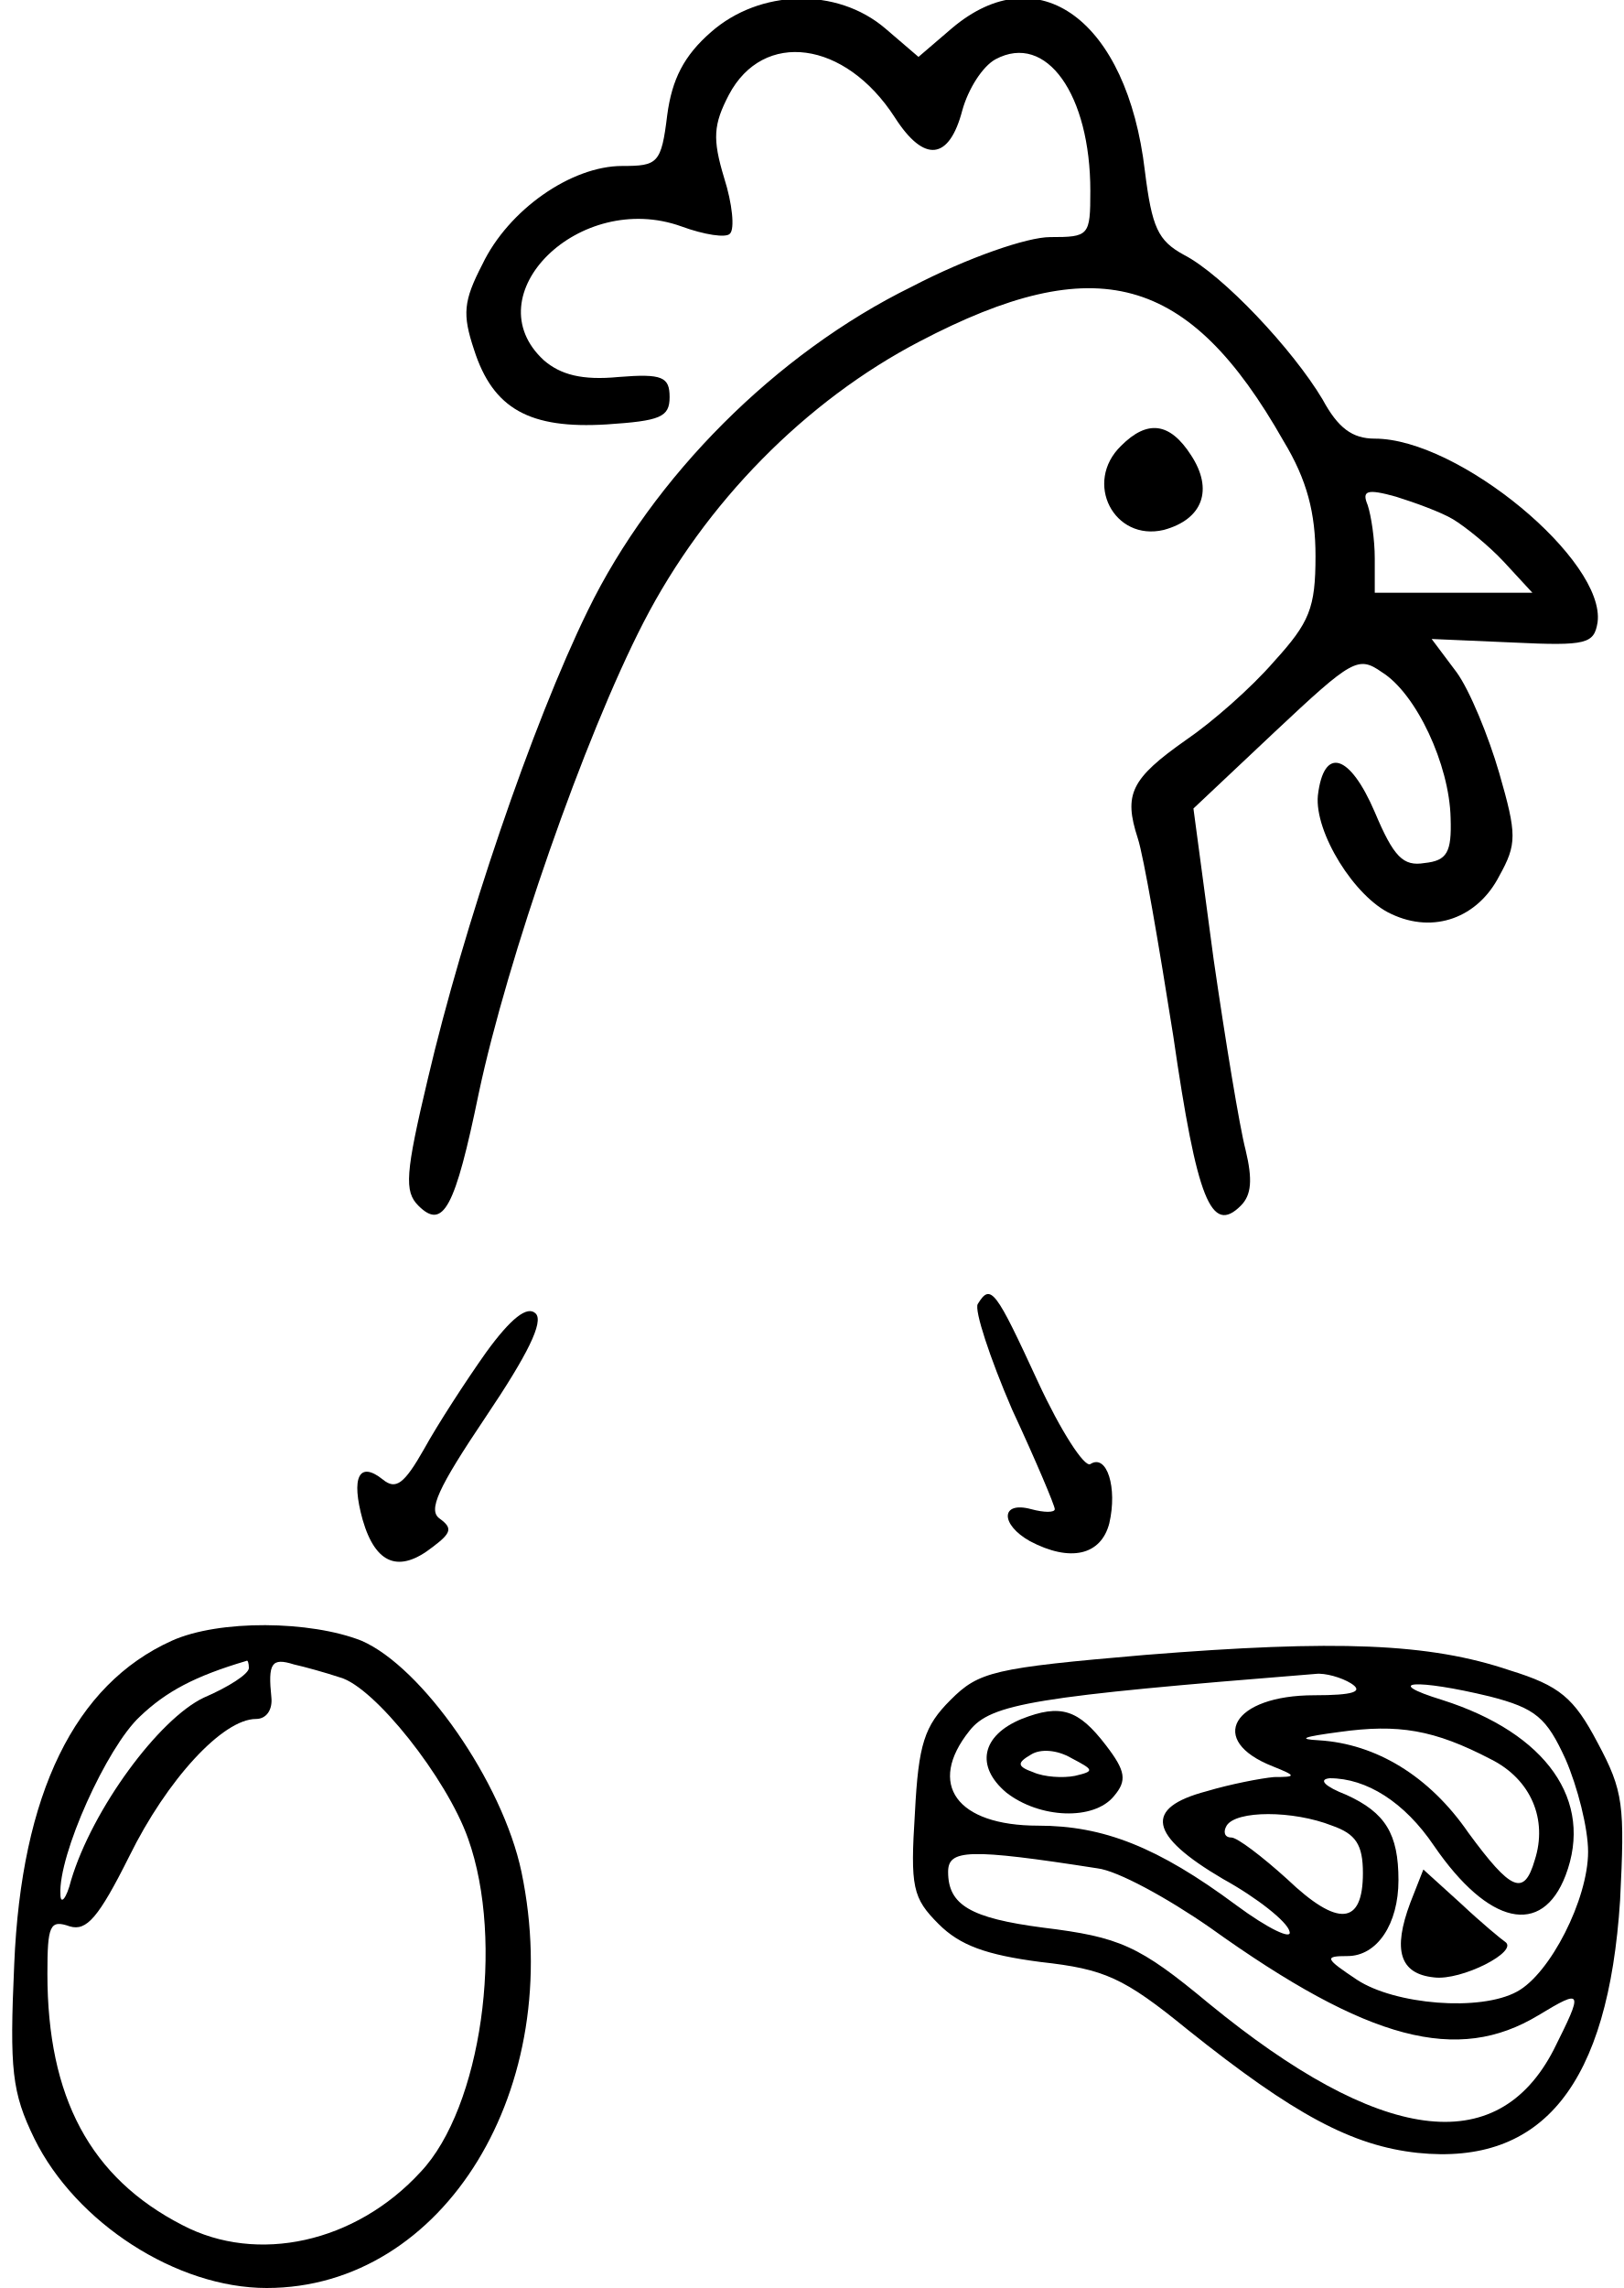
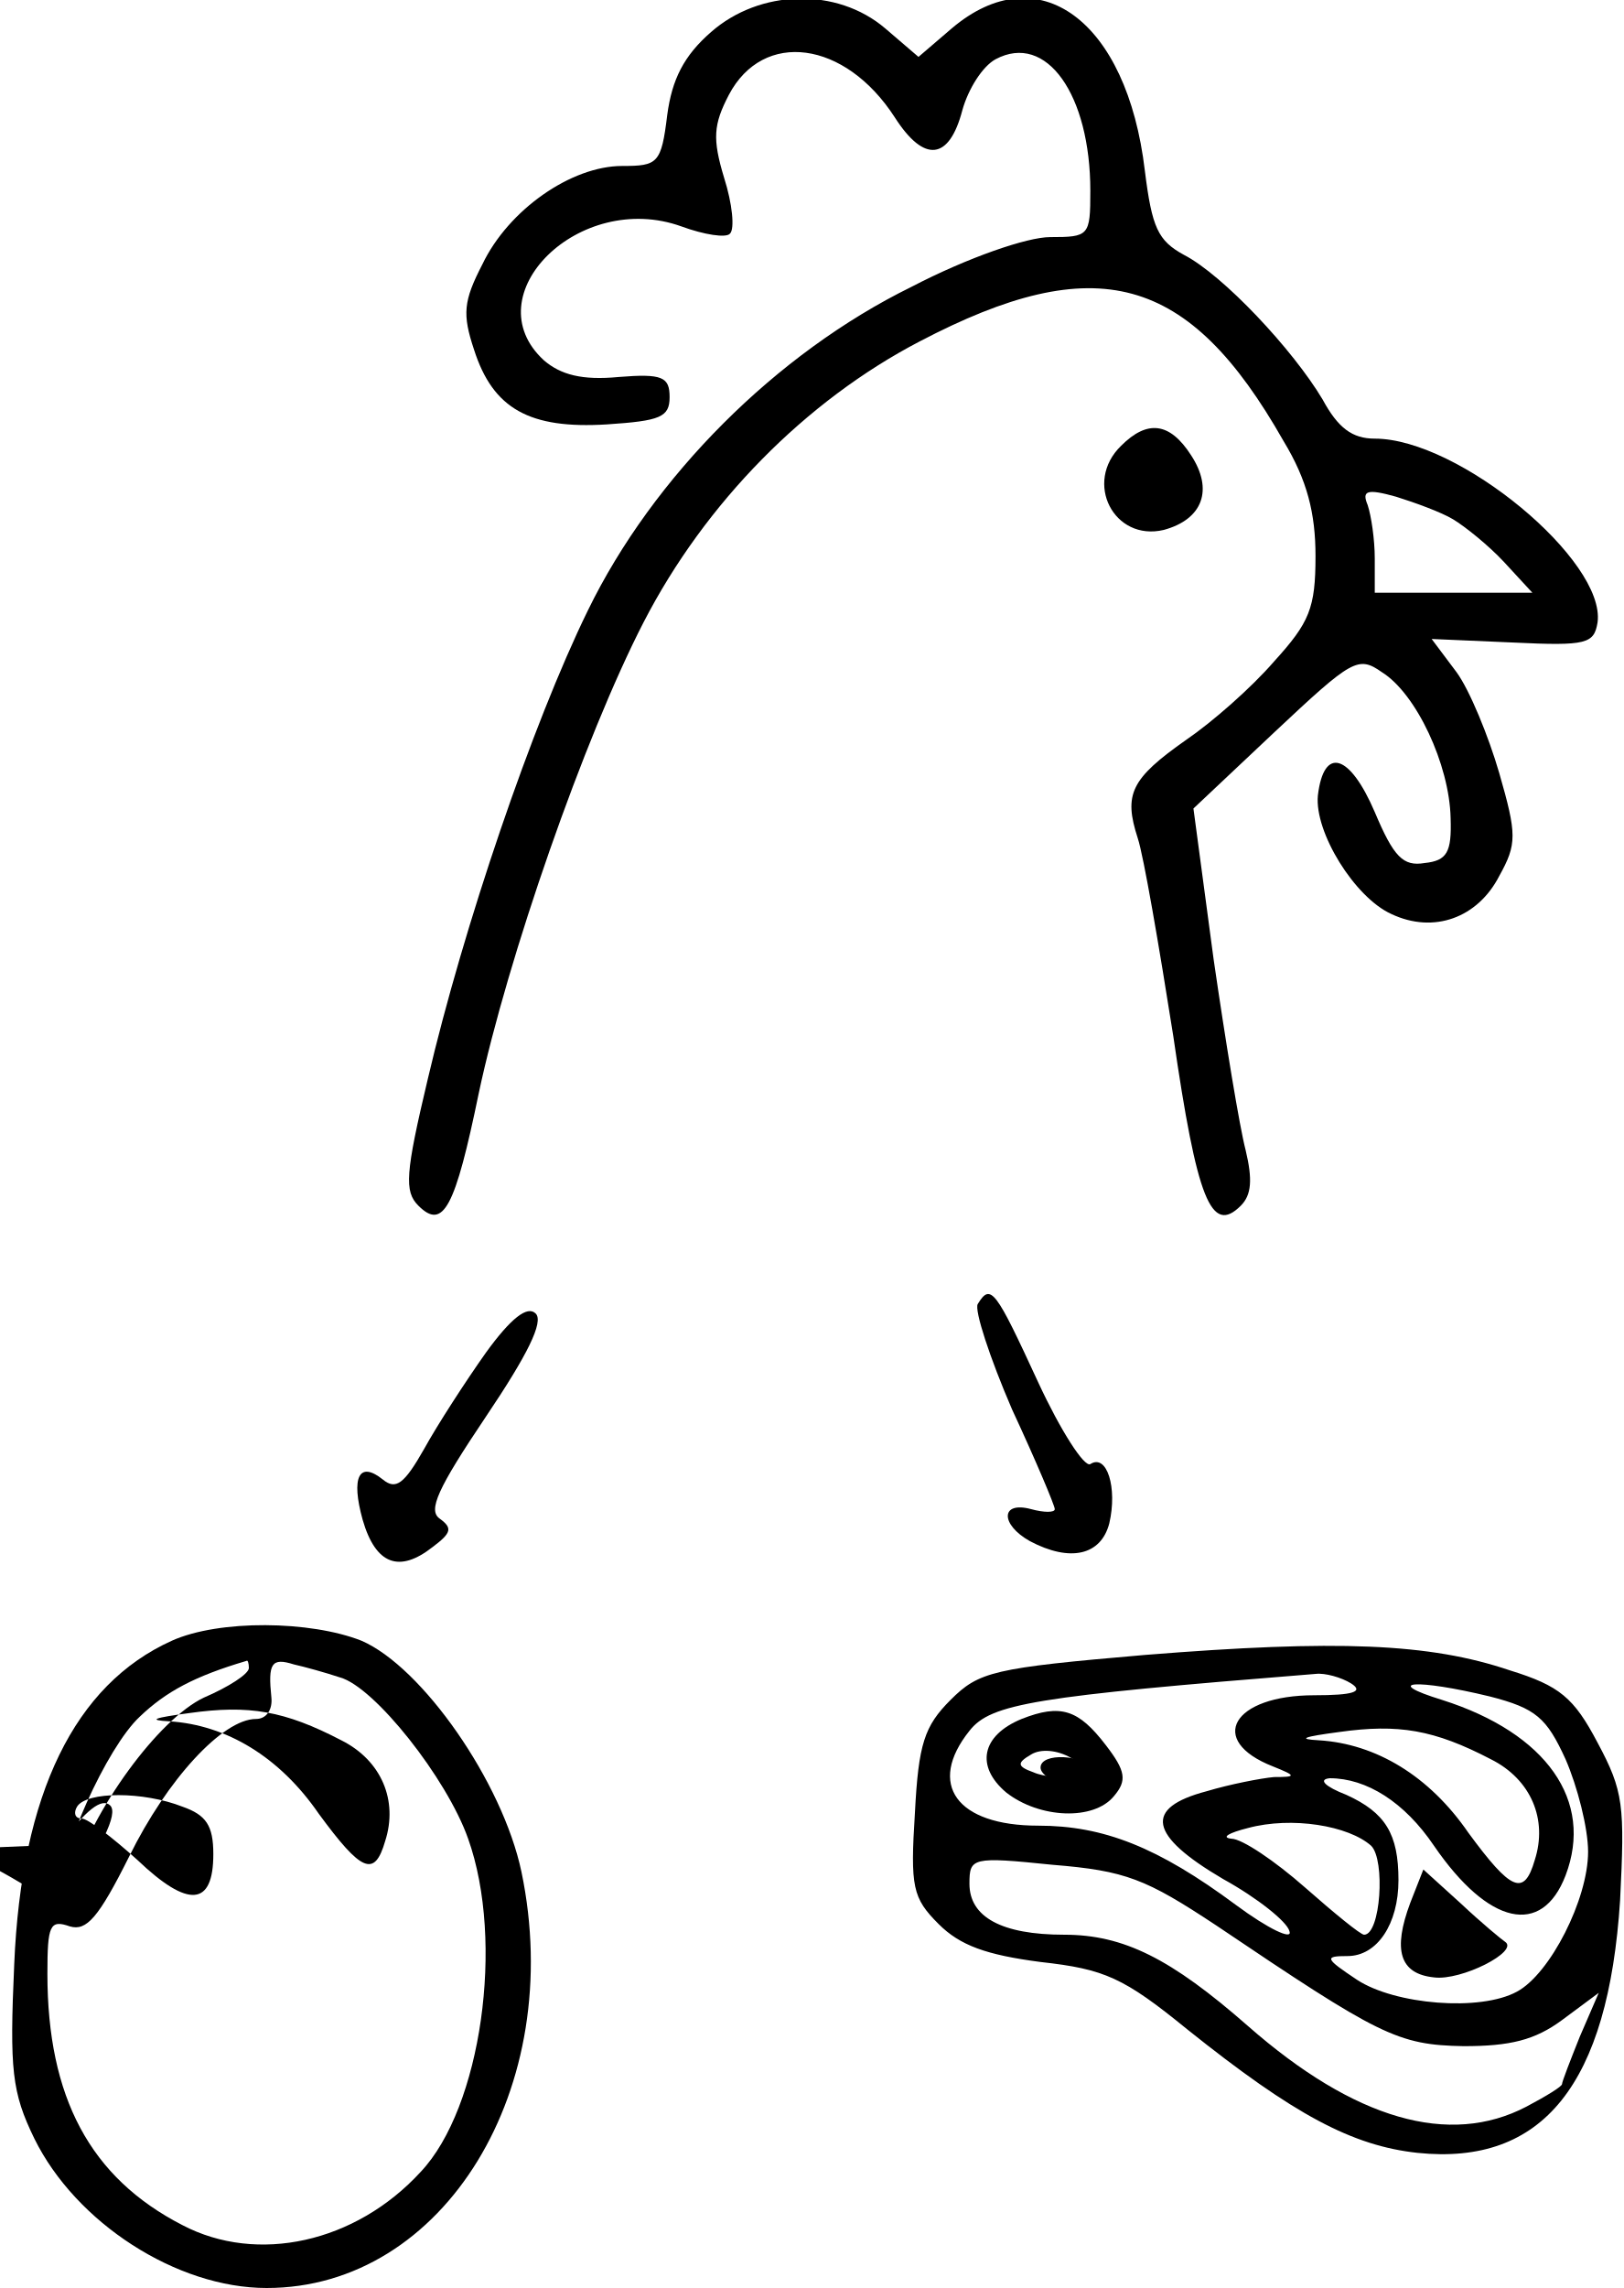
<svg xmlns="http://www.w3.org/2000/svg" version="1.0" width="137pt" height="193pt" viewBox="0 0 137 193" preserveAspectRatio="xMidYMid meet">
-   <g transform="translate(0,193) scale(0.1,-0.1)" fill="#000000" stroke="none">
+   <g transform="translate(0,193) scale(0.1,-0.1)" fill="currentColor" stroke="none">
    <path d="M600 1903 c-23 -20 -33 -40 -37 -70 -5 -41 -8 -43 -38 -43 -43 0 -96 -37 -118 -83 -16 -31 -17 -42 -7 -72 16 -50 47 -67 112 -63 45 3 53 6 53 23 0 17 -6 20 -43 17 -31 -3 -49 2 -63 14 -60 55 30 144 116 113 19 -7 38 -10 41 -6 4 4 2 25 -5 47 -10 33 -9 45 4 70 29 55 98 46 140 -19 25 -39 46 -36 57 6 5 18 17 37 28 43 43 23 80 -30 80 -111 0 -38 -1 -39 -34 -39 -19 0 -69 -17 -117 -42 -114 -56 -218 -160 -273 -273 -47 -96 -105 -267 -135 -395 -19 -80 -20 -95 -8 -107 21 -21 31 -2 51 95 24 113 89 300 139 397 52 101 137 187 233 237 149 78 227 57 307 -84 20 -33 27 -61 27 -97 0 -44 -5 -56 -35 -89 -19 -22 -52 -51 -74 -66 -47 -33 -53 -46 -41 -83 5 -15 18 -91 30 -167 20 -138 32 -168 57 -143 9 9 10 22 4 47 -5 19 -17 92 -27 161 l-17 127 69 65 c65 61 70 64 90 50 29 -18 57 -78 58 -123 1 -29 -3 -36 -22 -38 -18 -3 -26 5 -42 43 -21 49 -43 56 -48 14 -3 -31 31 -86 62 -100 36 -17 73 -3 91 32 15 27 15 35 0 87 -9 31 -25 70 -36 85 l-21 28 69 -3 c62 -3 68 -1 71 17 7 52 -117 155 -188 155 -19 0 -31 9 -44 33 -25 42 -84 105 -117 122 -22 12 -27 23 -33 71 -15 127 -90 182 -163 120 l-28 -24 -28 24 c-41 35 -106 33 -147 -3z m626 -411 c10 -6 30 -22 43 -36 l24 -26 -66 0 -67 0 0 29 c0 16 -3 36 -6 45 -5 12 -1 14 24 7 16 -5 38 -13 48 -19z" />
    <path d="M946 1554 c-32 -31 -6 -81 36 -71 33 9 42 34 23 63 -18 28 -37 30 -59 8z" />
    <path d="M825 830 c-3 -5 10 -45 29 -89 20 -43 36 -81 36 -84 0 -3 -9 -3 -20 0 -26 7 -26 -13 -1 -27 34 -18 60 -12 67 15 7 30 -2 59 -16 50 -5 -3 -25 28 -44 69 -36 78 -40 84 -51 66z" />
    <path d="M410 789 c-17 -24 -41 -61 -52 -81 -17 -30 -24 -35 -35 -26 -20 16 -27 2 -17 -34 11 -38 31 -45 59 -23 16 12 17 16 6 24 -10 7 -2 25 39 86 35 52 49 80 42 87 -7 7 -21 -4 -42 -33z" />
-     <path d="M145 546 c-82 -37 -127 -129 -133 -273 -4 -89 -2 -108 17 -147 35 -71 120 -126 196 -126 150 0 253 169 215 351 -16 76 -84 173 -135 195 -43 17 -120 18 -160 0z m65 -23 c0 -5 -17 -16 -38 -25 -38 -18 -94 -94 -112 -154 -4 -16 -9 -21 -9 -12 -2 33 39 124 67 150 22 21 46 34 90 47 1 1 2 -2 2 -6z m77 -8 c29 -8 90 -85 108 -136 31 -87 11 -227 -40 -281 -55 -60 -138 -78 -201 -45 -78 40 -114 108 -114 212 0 41 2 46 19 40 14 -4 24 7 50 59 32 65 79 116 107 116 9 0 14 8 13 18 -3 29 0 34 19 28 9 -2 27 -7 39 -11z" />
-     <path d="M966 534 c-128 -11 -140 -14 -164 -38 -22 -22 -27 -37 -30 -95 -4 -63 -2 -72 20 -94 18 -18 40 -26 86 -32 54 -6 70 -13 124 -57 90 -72 139 -98 194 -104 106 -11 161 58 171 213 4 80 3 92 -19 133 -20 38 -32 48 -74 61 -68 23 -146 26 -308 13z m174 -24 c11 -7 2 -10 -31 -10 -69 0 -91 -38 -35 -60 20 -8 20 -9 1 -9 -11 -1 -37 -6 -57 -12 -53 -14 -49 -37 14 -74 29 -16 54 -36 56 -44 3 -8 -18 2 -45 22 -66 49 -112 67 -167 67 -69 0 -94 35 -58 80 18 23 55 29 292 48 8 1 22 -3 30 -8z m117 -11 c39 -10 48 -18 64 -53 10 -23 19 -58 19 -78 0 -40 -32 -103 -60 -118 -31 -17 -103 -11 -135 10 -27 18 -28 20 -8 20 25 0 43 27 43 64 0 39 -11 57 -44 72 -18 7 -24 13 -14 14 31 0 63 -20 88 -57 46 -67 91 -77 111 -25 24 63 -16 120 -104 148 -52 16 -22 18 40 3z m1 -53 c34 -17 48 -51 37 -85 -9 -31 -20 -26 -56 23 -33 48 -78 75 -126 78 -19 1 -13 3 17 7 50 7 80 2 128 -23z m-134 -56 c20 -7 26 -16 26 -40 0 -44 -21 -46 -64 -5 -21 19 -42 35 -47 35 -6 0 -7 5 -4 10 8 13 56 13 89 0z m-198 -36 c17 -2 59 -25 95 -50 134 -96 209 -115 277 -74 38 23 38 21 13 -29 -48 -93 -147 -79 -291 39 -59 49 -75 56 -140 64 -61 8 -80 19 -80 47 0 19 17 20 126 3z" />
+     <path d="M145 546 c-82 -37 -127 -129 -133 -273 -4 -89 -2 -108 17 -147 35 -71 120 -126 196 -126 150 0 253 169 215 351 -16 76 -84 173 -135 195 -43 17 -120 18 -160 0z m65 -23 c0 -5 -17 -16 -38 -25 -38 -18 -94 -94 -112 -154 -4 -16 -9 -21 -9 -12 -2 33 39 124 67 150 22 21 46 34 90 47 1 1 2 -2 2 -6z m77 -8 c29 -8 90 -85 108 -136 31 -87 11 -227 -40 -281 -55 -60 -138 -78 -201 -45 -78 40 -114 108 -114 212 0 41 2 46 19 40 14 -4 24 7 50 59 32 65 79 116 107 116 9 0 14 8 13 18 -3 29 0 34 19 28 9 -2 27 -7 39 -11z m1 -53 c34 -17 48 -51 37 -85 -9 -31 -20 -26 -56 23 -33 48 -78 75 -126 78 -19 1 -13 3 17 7 50 7 80 2 128 -23z m-134 -56 c20 -7 26 -16 26 -40 0 -44 -21 -46 -64 -5 -21 19 -42 35 -47 35 -6 0 -7 5 -4 10 8 13 56 13 89 0z m-198 -36 c17 -2 59 -25 95 -50 35 52 49 80 42 87 -7 7 -21 -4 -42 -33z" />
+     <path d="M966 534 c-128 -11 -140 -14 -164 -38 -22 -22 -27 -37 -30 -95 -4 -63 -2 -72 20 -94 18 -18 40 -26 86 -32 54 -6 70 -13 124 -57 90 -72 139 -98 194 -104 106 -11 161 58 171 213 4 80 3 92 -19 133 -20 38 -32 48 -74 61 -68 23 -146 26 -308 13z m174 -24 c11 -7 2 -10 -31 -10 -69 0 -91 -38 -35 -60 20 -8 20 -9 1 -9 -11 -1 -37 -6 -57 -12 -53 -14 -49 -37 14 -74 29 -16 54 -36 56 -44 3 -8 -18 2 -45 22 -66 49 -112 67 -167 67 -69 0 -94 35 -58 80 18 23 55 29 292 48 8 1 22 -3 30 -8z m117 -11 c39 -10 48 -18 64 -53 10 -23 19 -58 19 -78 0 -40 -32 -103 -60 -118 -31 -17 -103 -11 -135 10 -27 18 -28 20 -8 20 25 0 43 27 43 64 0 39 -11 57 -44 72 -18 7 -24 13 -14 14 31 0 63 -20 88 -57 46 -67 91 -77 111 -25 24 63 -16 120 -104 148 -52 16 -22 18 40 3z m1 -53 c34 -17 48 -51 37 -85 -9 -31 -20 -26 -56 23 -33 48 -78 75 -126 78 -19 1 -13 3 17 7 50 7 80 2 128 -23z m-335 -9 c4 -6 5 -13 2 -16 -8 -7 -47 7 -47 18 0 13 37 11 45 -2z m234 -64 c12 -12 8 -75 -6 -75 -3 0 -25 18 -50 40 -25 22 -53 41 -62 41 -9 1 -2 5 14 9 37 10 85 2 104 -15z m-131 -67 c138 -93 153 -101 209 -102 39 0 60 5 83 22 l31 23 -16 -37 c-8 -20 -15 -38 -15 -40 0 -2 -13 -10 -30 -19 -65 -34 -145 -11 -235 68 -65 57 -105 77 -155 77 -53 0 -80 15 -80 43 0 22 2 23 70 16 62 -5 79 -12 138 -51z" />
    <path d="M862 480 c-34 -14 -39 -40 -13 -62 28 -22 74 -24 91 -3 11 13 10 21 -7 43 -23 30 -38 35 -71 22z m45 -48 c-10 -2 -26 -1 -35 3 -14 5 -14 8 -2 15 8 5 22 4 34 -3 19 -10 20 -11 3 -15z" />
    <path d="M1190 325 c-15 -40 -9 -60 20 -63 23 -3 72 22 60 30 -3 2 -20 16 -37 32 l-32 29 -11 -28z" />
  </g>
</svg>
